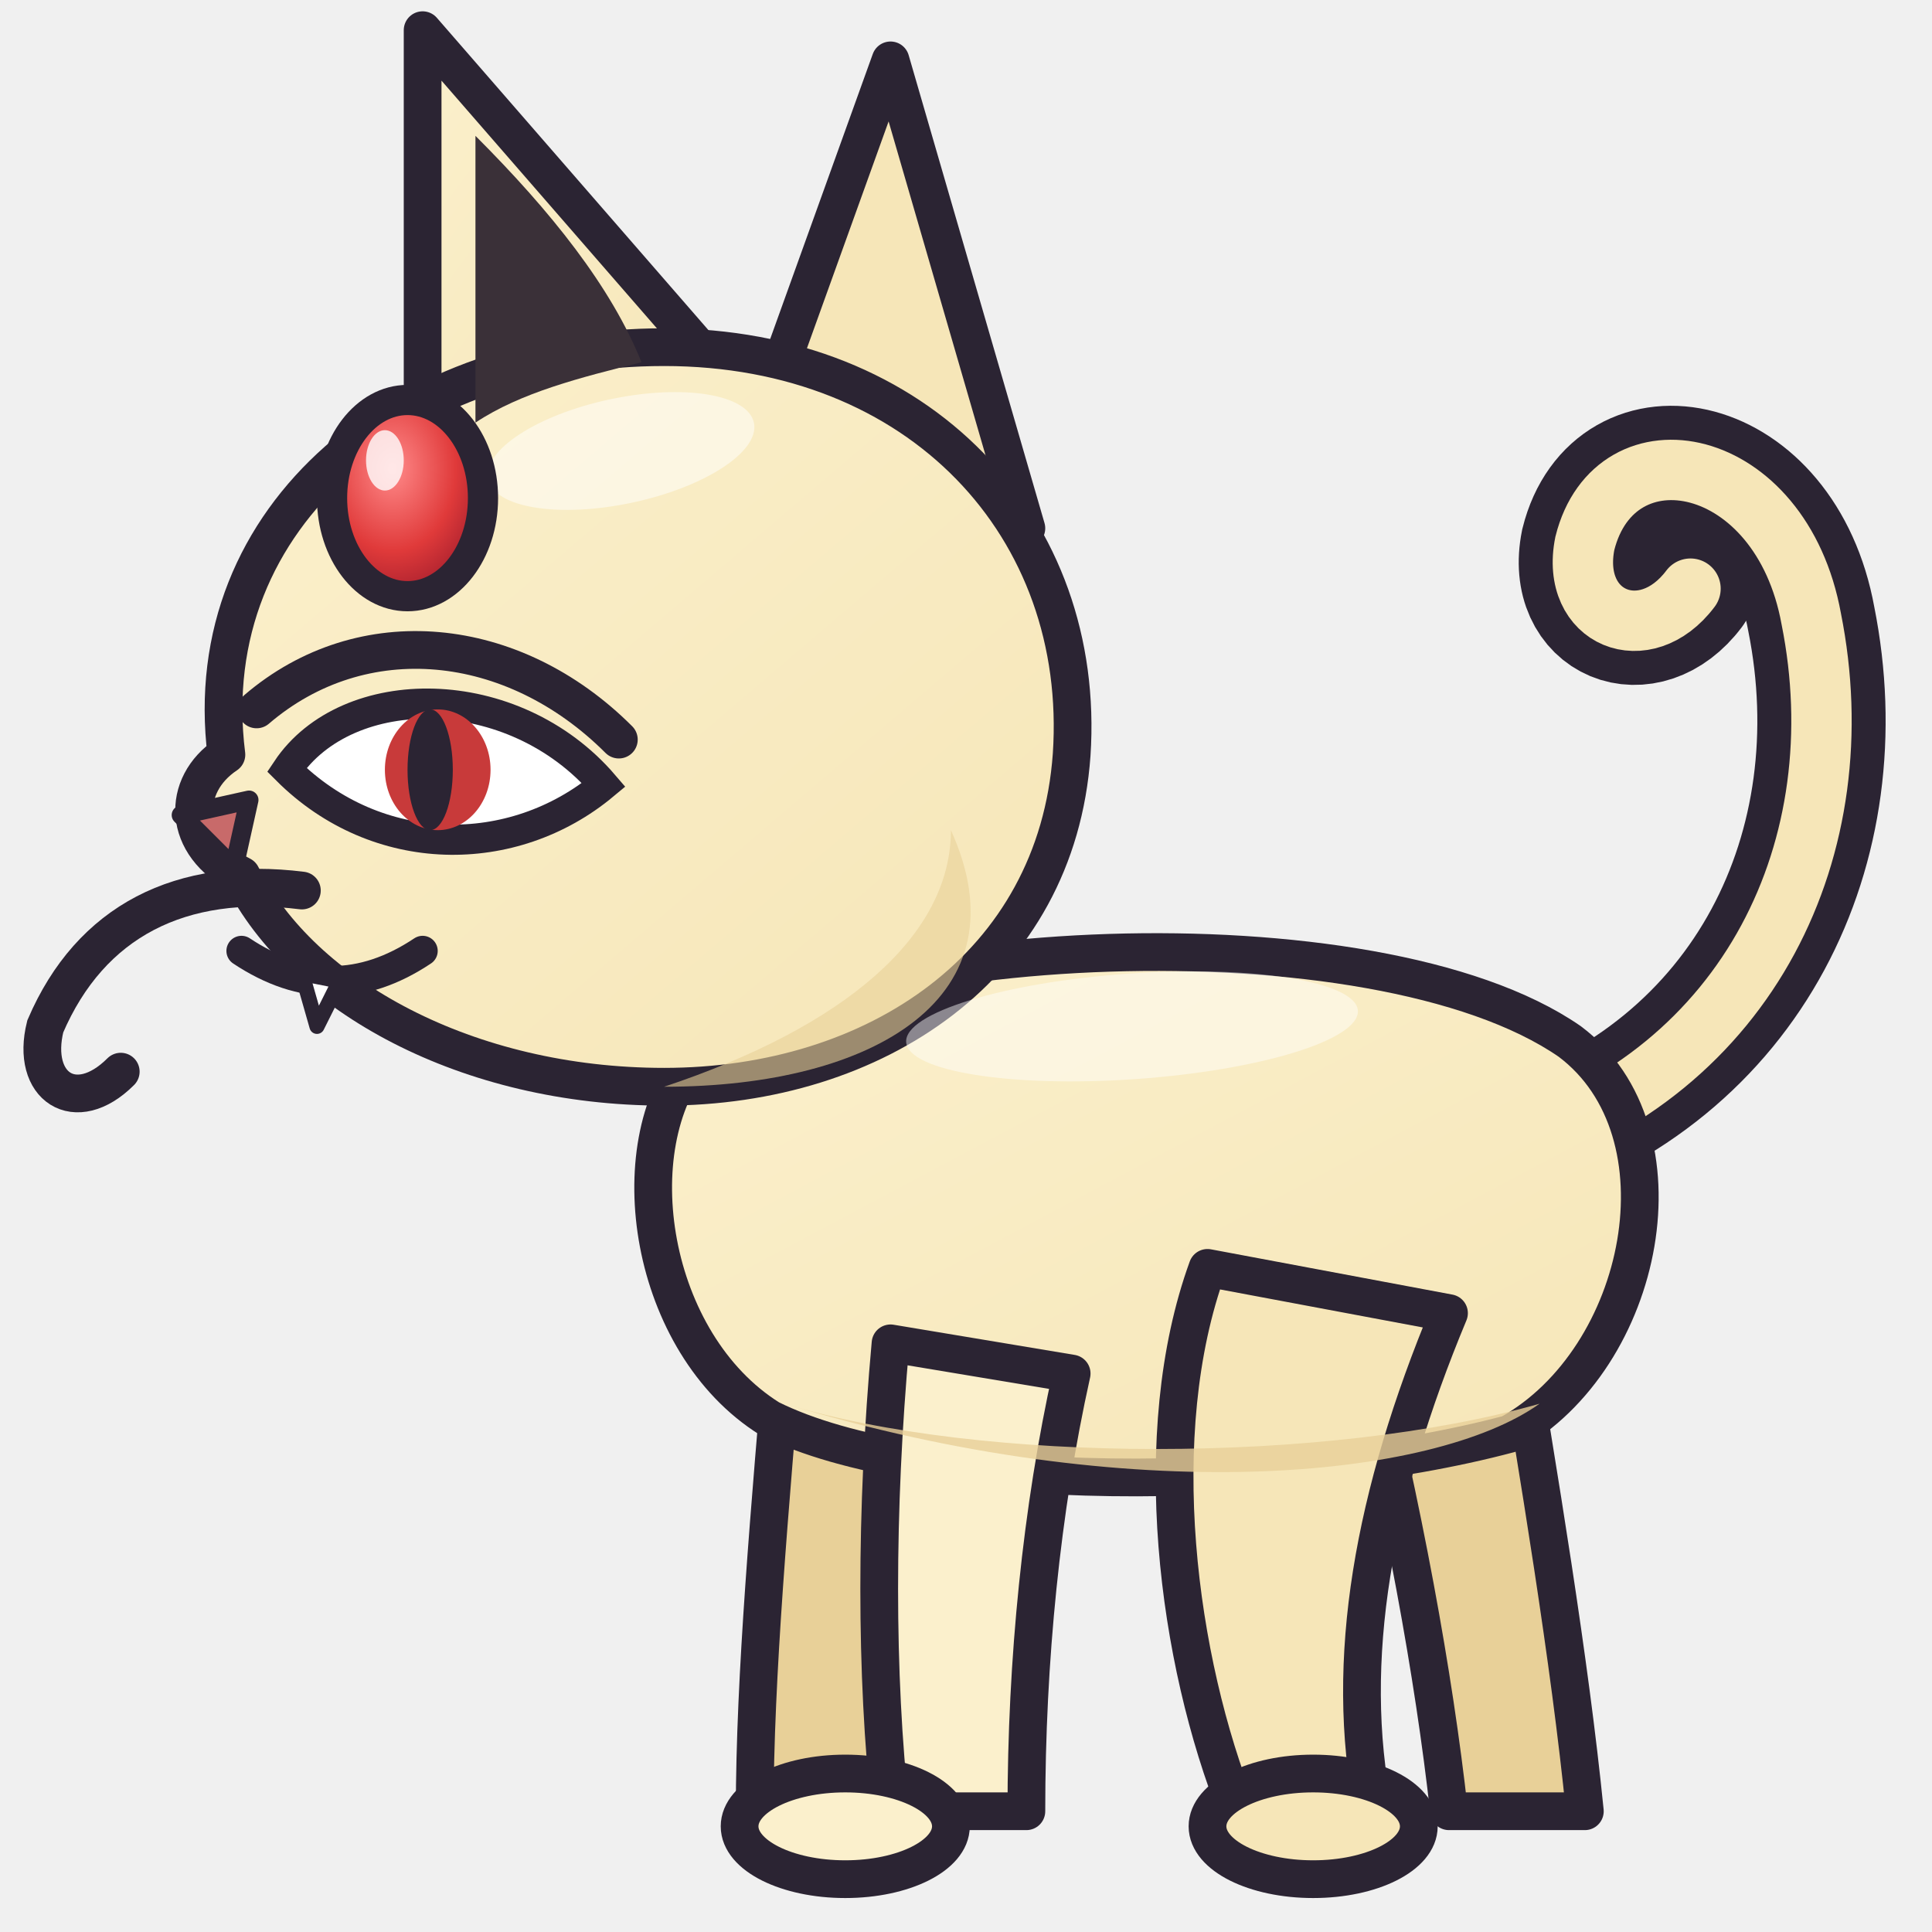
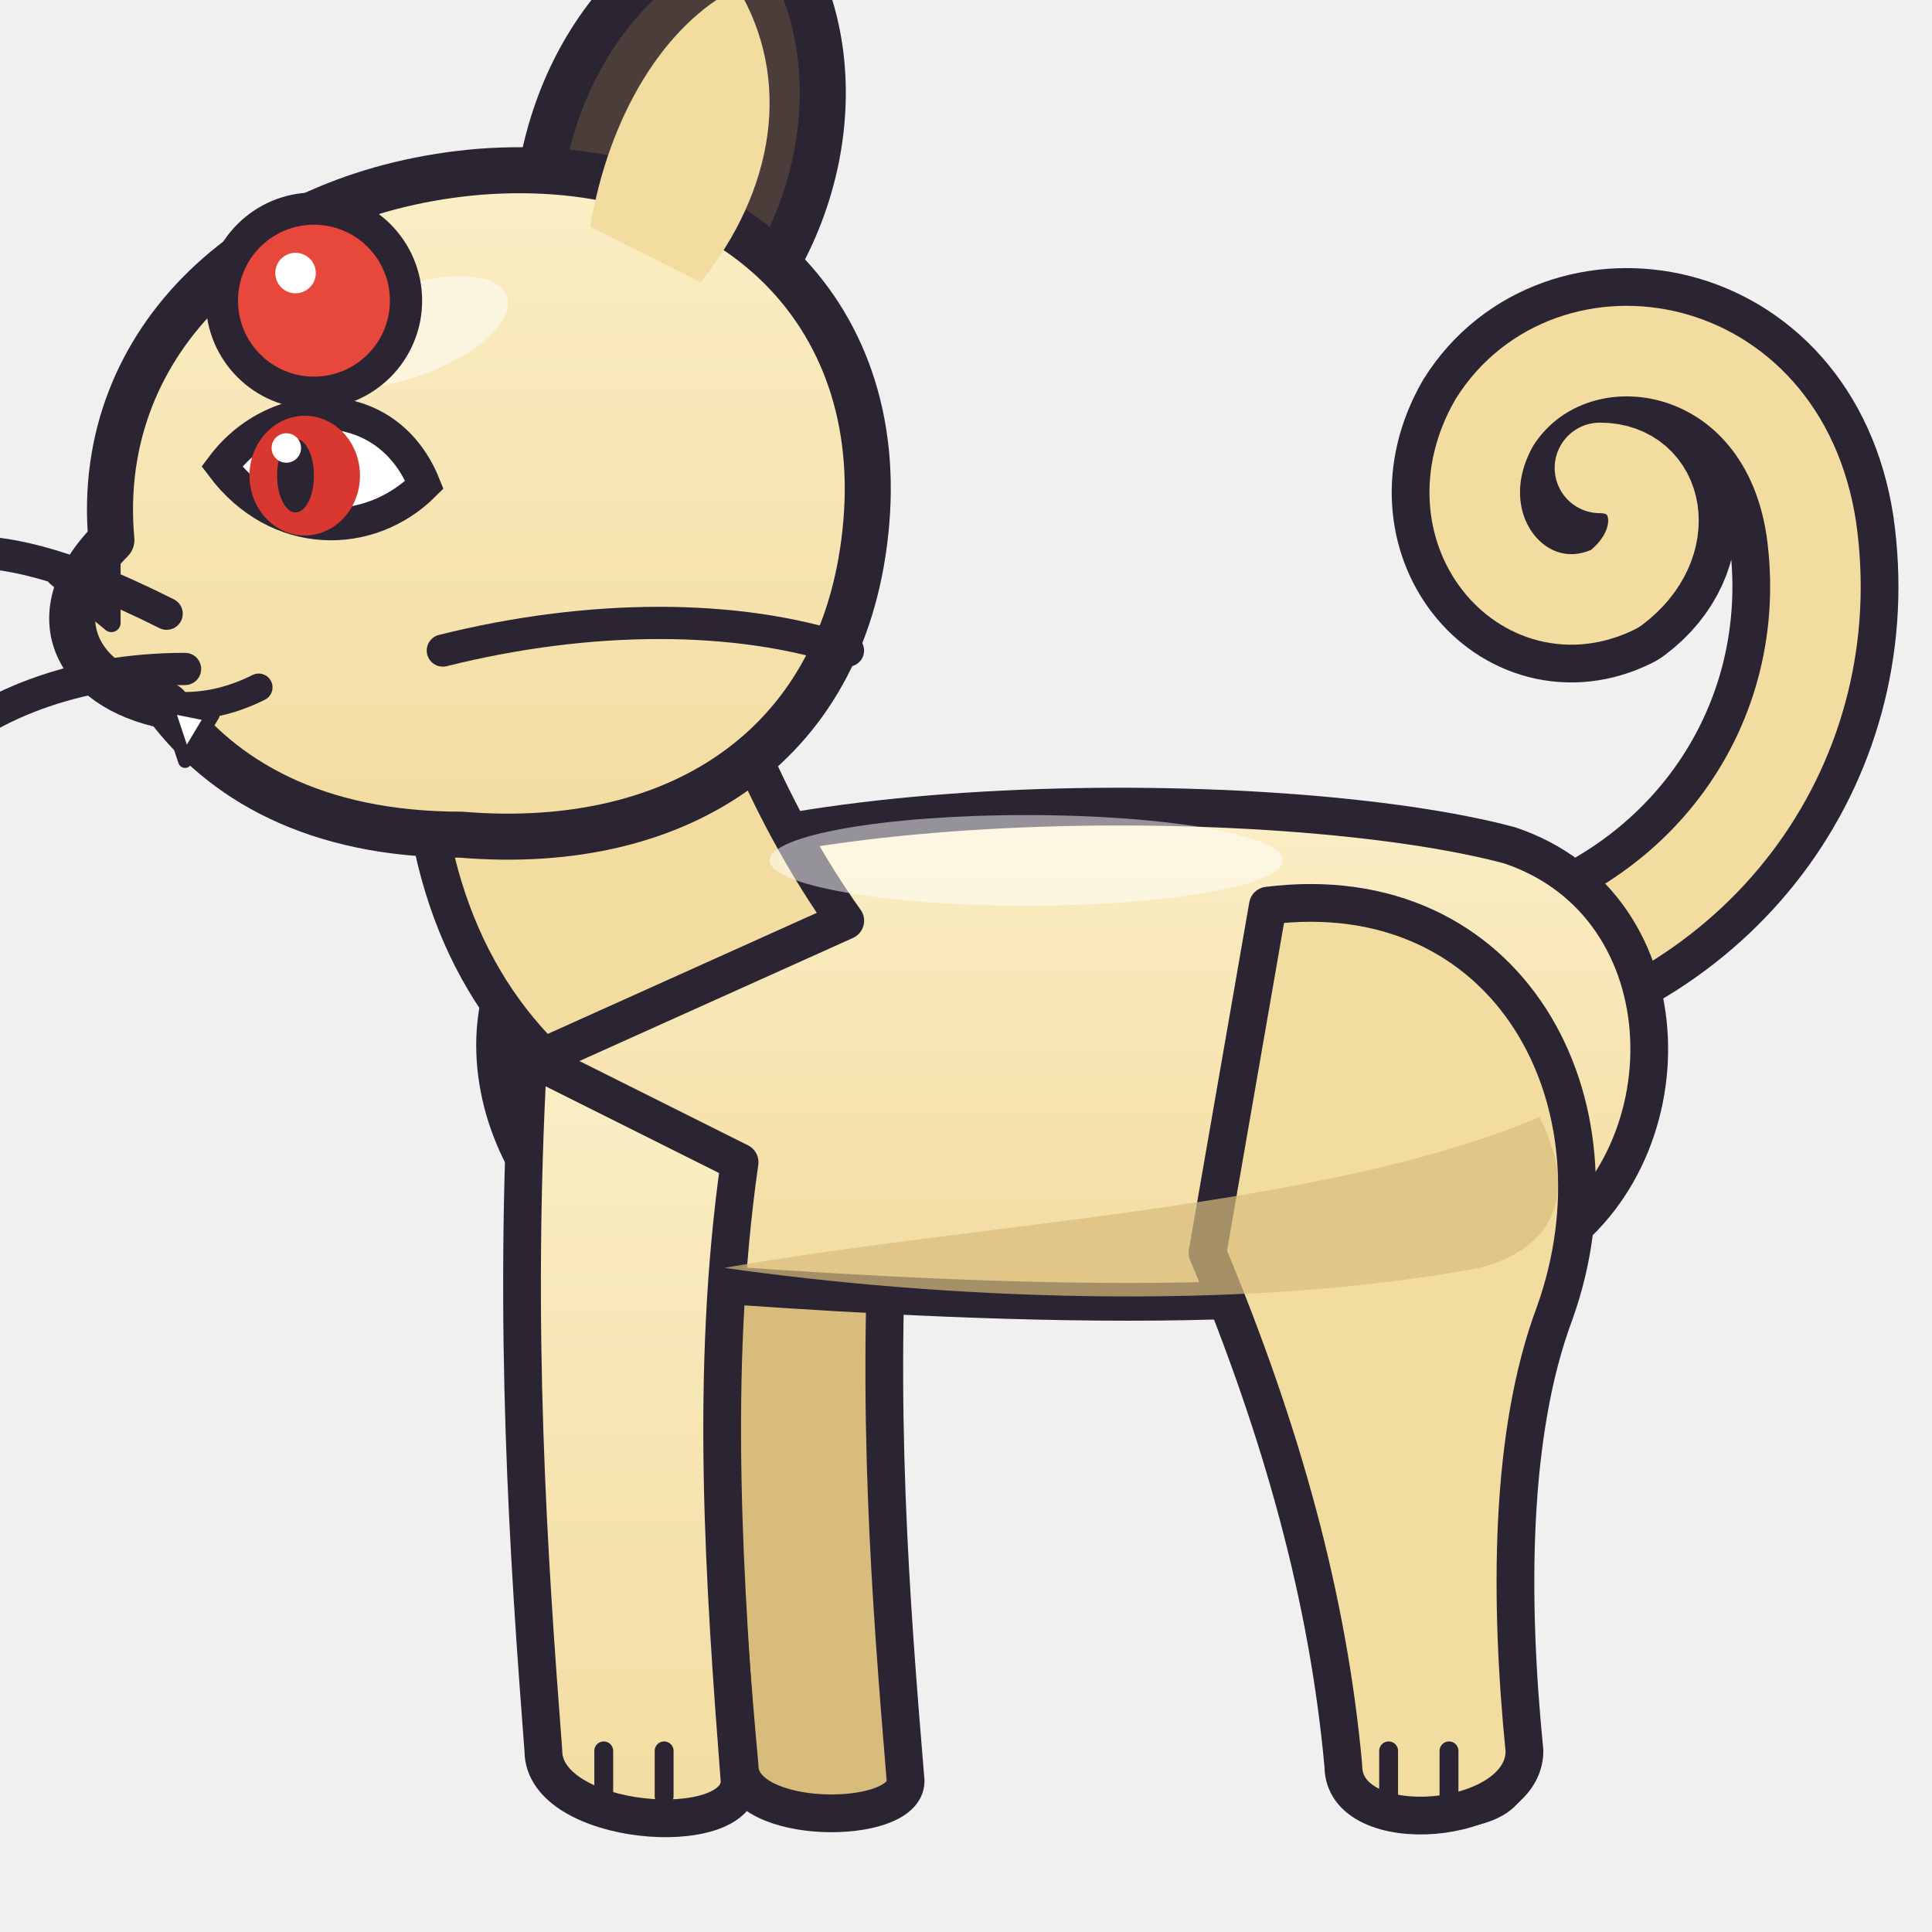
<svg xmlns="http://www.w3.org/2000/svg" viewBox="0 0 256 256">
  <defs>
-     <linearGradient id="fur" x1="0" y1="0" x2="1" y2="1">
-       <stop offset="0" stop-color="#fbf0cc" />
-       <stop offset="1" stop-color="#f6e6b8" />
+     <linearGradient id="fur" x1="0" y1="0" x2="0" y2="1">
+       <stop offset="0" stop-color="#fbeec6" />
+       <stop offset="1" stop-color="#f2dca0" />
    </linearGradient>
-     <radialGradient id="gem" cx="40%" cy="35%" r="70%">
-       <stop offset="0" stop-color="#ff8a8a" />
-       <stop offset="0.6" stop-color="#e03a3a" />
-       <stop offset="1" stop-color="#a01c2c" />
+     <radialGradient id="gem" cx="38%" cy="35%" r="70%">
+       <stop offset="0" stop-color="#ffb0a0" />
+       <stop offset="0.5" stop-color="#e8483c" />
+       <stop offset="1" stop-color="#a82028" />
    </radialGradient>
  </defs>
-   <path d="M200 152 C232 142 246 112 240 82 C236 60 214 56 210 72 C208 82 218 86 224 78" fill="none" stroke="#2b2433" stroke-width="17" stroke-linecap="round" />
-   <path d="M200 152 C232 142 246 112 240 82 C236 60 214 56 210 72 C208 82 218 86 224 78" fill="none" stroke="#f6e6b8" stroke-width="8" stroke-linecap="round" />
  <g stroke="#2b2433" stroke-width="5" stroke-linejoin="round" stroke-linecap="round">
-     <path d="M104 176 C102 200 100 222 100 240 L118 240 C120 220 122 200 126 180 Z" fill="#e8d098" />
-     <path d="M180 176 C186 200 190 222 192 240 L210 240 C208 220 204 196 200 172 Z" fill="#e8d098" />
-     <path d="M92 140 C110 124 182 120 208 138 C224 150 218 180 200 190 C170 198 122 198 102 188 C86 178 82 152 92 140 Z" fill="url(#fur)" />
-     <path d="M118 178 C116 200 116 222 118 240 L136 240 C136 220 138 200 142 182 Z" fill="#fbf0cc" />
-     <path d="M160 168 C152 190 156 220 164 240 L182 240 C178 220 182 198 192 174 Z" fill="#f6e6b8" />
-     <ellipse cx="112" cy="242" rx="14" ry="7" fill="#fbf0cc" />
-     <ellipse cx="174" cy="242" rx="14" ry="7" fill="#f6e6b8" />
-     <path d="M100 58 L118 8 L136 70 Z" fill="#f6e6b8" />
-     <path d="M56 58 L56 4 L96 50 Z" fill="url(#fur)" />
-     <path d="M30 100 C26 68 54 46 88 46 C122 46 144 70 142 100 C140 128 116 144 88 144 C62 144 40 132 32 116 C24 112 24 104 30 100 Z" fill="url(#fur)" />
+     <path d="M196 130 C226 124 244 98 240 70 C236 44 208 40 198 56 C190 70 202 84 214 78 C222 72 220 62 212 62" fill="none" stroke-width="22" />
+     <path d="M196 130 C226 124 244 98 240 70 C236 44 208 40 198 56 C190 70 202 84 214 78 C222 72 220 62 212 62" fill="none" stroke="#f2dca0" stroke-width="12" />
+     <path d="M96 150 C94 186 96 212 98 234 C98 242 120 242 120 236 C118 212 116 186 118 156 Z" fill="#d8bc7c" />
+     <path d="M172 148 C180 180 176 210 180 232 C180 242 202 242 200 234 C198 208 198 180 196 150 Z" fill="#d8bc7c" />
+     <path d="M72 122 C94 104 170 104 200 112 C224 120 224 154 204 166 C180 176 120 172 92 170 C68 166 58 136 72 122 Z" fill="url(#fur)" />
+     <path d="M168 120 C200 116 216 146 206 174 C200 190 200 212 202 232 C202 242 178 244 178 234 C176 212 170 190 160 166 Z" fill="#f2dca0" />
+     <path d="M70 140 C68 176 70 206 72 232 C72 242 98 244 98 236 C96 210 94 182 98 154 Z" fill="url(#fur)" />
+     <path d="M56 86 C54 110 60 128 72 140 L112 122 C102 108 96 92 92 80 Z" fill="#f2dca0" />
+     <g transform="translate(66 74) scale(1.22) translate(-66 -74)">
+       <path d="M70 40 C70 22 80 8 94 4 C104 14 104 34 92 48 Z" fill="#4a3d3a" />
+       <path d="M24 72 C22 50 40 34 64 32 C90 30 108 46 106 70 C104 94 86 106 62 104 C46 104 36 98 30 90 C20 88 16 80 24 72 Z" fill="url(#fur)" />
+     </g>
  </g>
-   <path d="M63 18 C73 28 81 38 85 48 C77 50 69 52 63 56 C63 42 63 30 63 18 Z" fill="#3a3038" />
-   <path d="M126 110 C136 132 116 144 88 144 C112 136 126 124 126 110 Z" fill="#e8d098" opacity="0.6" />
-   <path d="M104 186 C130 194 176 194 204 186 C190 196 150 200 104 186 Z" fill="#e8d098" opacity="0.8" />
-   <ellipse cx="150" cy="136" rx="30" ry="7" fill="#fff" opacity="0.45" transform="rotate(-4 150 136)" />
-   <ellipse cx="84" cy="60" rx="18" ry="7" fill="#fff" opacity="0.5" transform="rotate(-12 82 68)" />
-   <ellipse cx="54" cy="66" rx="10" ry="13" fill="url(#gem)" stroke="#2b2433" stroke-width="4" />
-   <ellipse cx="51" cy="61" rx="2.5" ry="4" fill="#fff" opacity="0.8" />
-   <path d="M38 102 C46 90 68 90 80 104 C68 114 50 114 38 102 Z" fill="#fff" stroke="#2b2433" stroke-width="4" />
-   <ellipse cx="58" cy="102" rx="7" ry="8" fill="#c83a3a" />
-   <ellipse cx="57" cy="102" rx="3" ry="8" fill="#2b2433" />
-   <path d="M34 94 C48 82 68 84 82 98" fill="none" stroke="#2b2433" stroke-width="5" stroke-linecap="round" />
-   <path d="M24 108 L33 106 L31 115 Z" fill="#c86a6a" stroke="#2b2433" stroke-width="2.5" stroke-linejoin="round" />
-   <path d="M32 126 Q44 134 56 126" fill="none" stroke="#2b2433" stroke-width="4" stroke-linecap="round" />
-   <path d="M40 129 L42 136 L45 130 Z" fill="#fff" stroke="#2b2433" stroke-width="2" stroke-linejoin="round" />
-   <path d="M40 118 C24 116 12 122 6 136 C4 144 10 148 16 142" fill="none" stroke="#2b2433" stroke-width="5" stroke-linecap="round" />
+   <g transform="translate(66 74) scale(1.22) translate(-66 -74)">
+     <path d="M76 38 C78 26 84 16 92 12 C98 22 96 34 88 44 Z" fill="#f2dca0" />
+   </g>
+   <path d="M96 168 C130 162 176 160 204 148 C210 160 204 166 196 168 C164 174 124 172 96 168 Z" fill="#d8bc7c" opacity="0.7" />
+   <ellipse cx="136" cy="114" rx="34" ry="6" fill="#fff" opacity="0.5" />
+   <ellipse cx="54" cy="44" rx="14" ry="6" fill="#fff" opacity="0.5" transform="rotate(-20 54 44)" />
+   <g transform="translate(66 74) scale(1.22) translate(-66 -74)">
+     <circle cx="46" cy="46" r="10" fill="#e8483c" stroke="#2b2433" stroke-width="3.5" />
+     <circle cx="44" cy="43" r="2.2" fill="#fff" />
+     <path d="M36 64 C42 56 54 56 58 66 C52 72 42 72 36 64 Z" fill="#fff" stroke="#2b2433" stroke-width="3.5" />
+     <ellipse cx="45" cy="65" rx="6" ry="6.5" fill="#d83830" />
+     <ellipse cx="44" cy="65" rx="2" ry="4" fill="#2b2433" />
+     <circle cx="43" cy="62" r="1.6" fill="#fff" />
+     <path d="M18 76 L24 74 L24 81 Z" fill="#2b2433" stroke="#2b2433" stroke-width="2" stroke-linejoin="round" />
+     <path d="M24 88 Q32 92 40 88" fill="none" stroke="#2b2433" stroke-width="3" stroke-linecap="round" />
+     <path d="M30 90 L32 96 L35 91 Z" fill="#fff" stroke="#2b2433" stroke-width="1.5" stroke-linejoin="round" />
+     <g fill="none" stroke="#2b2433" stroke-width="3.5" stroke-linecap="round">
+       <path d="M30 80 C18 74 10 72 2 74" />
+       <path d="M32 86 C20 86 10 90 4 96" />
+       <path d="M60 84 C76 80 92 80 104 84" />
+     </g>
+   </g>
+   <g fill="none" stroke="#2b2433" stroke-width="2.5" stroke-linecap="round">
+     <path d="M80 232 L80 238 M88 232 L88 238 M184 232 L184 238 M192 232 L192 238" />
+   </g>
</svg>
